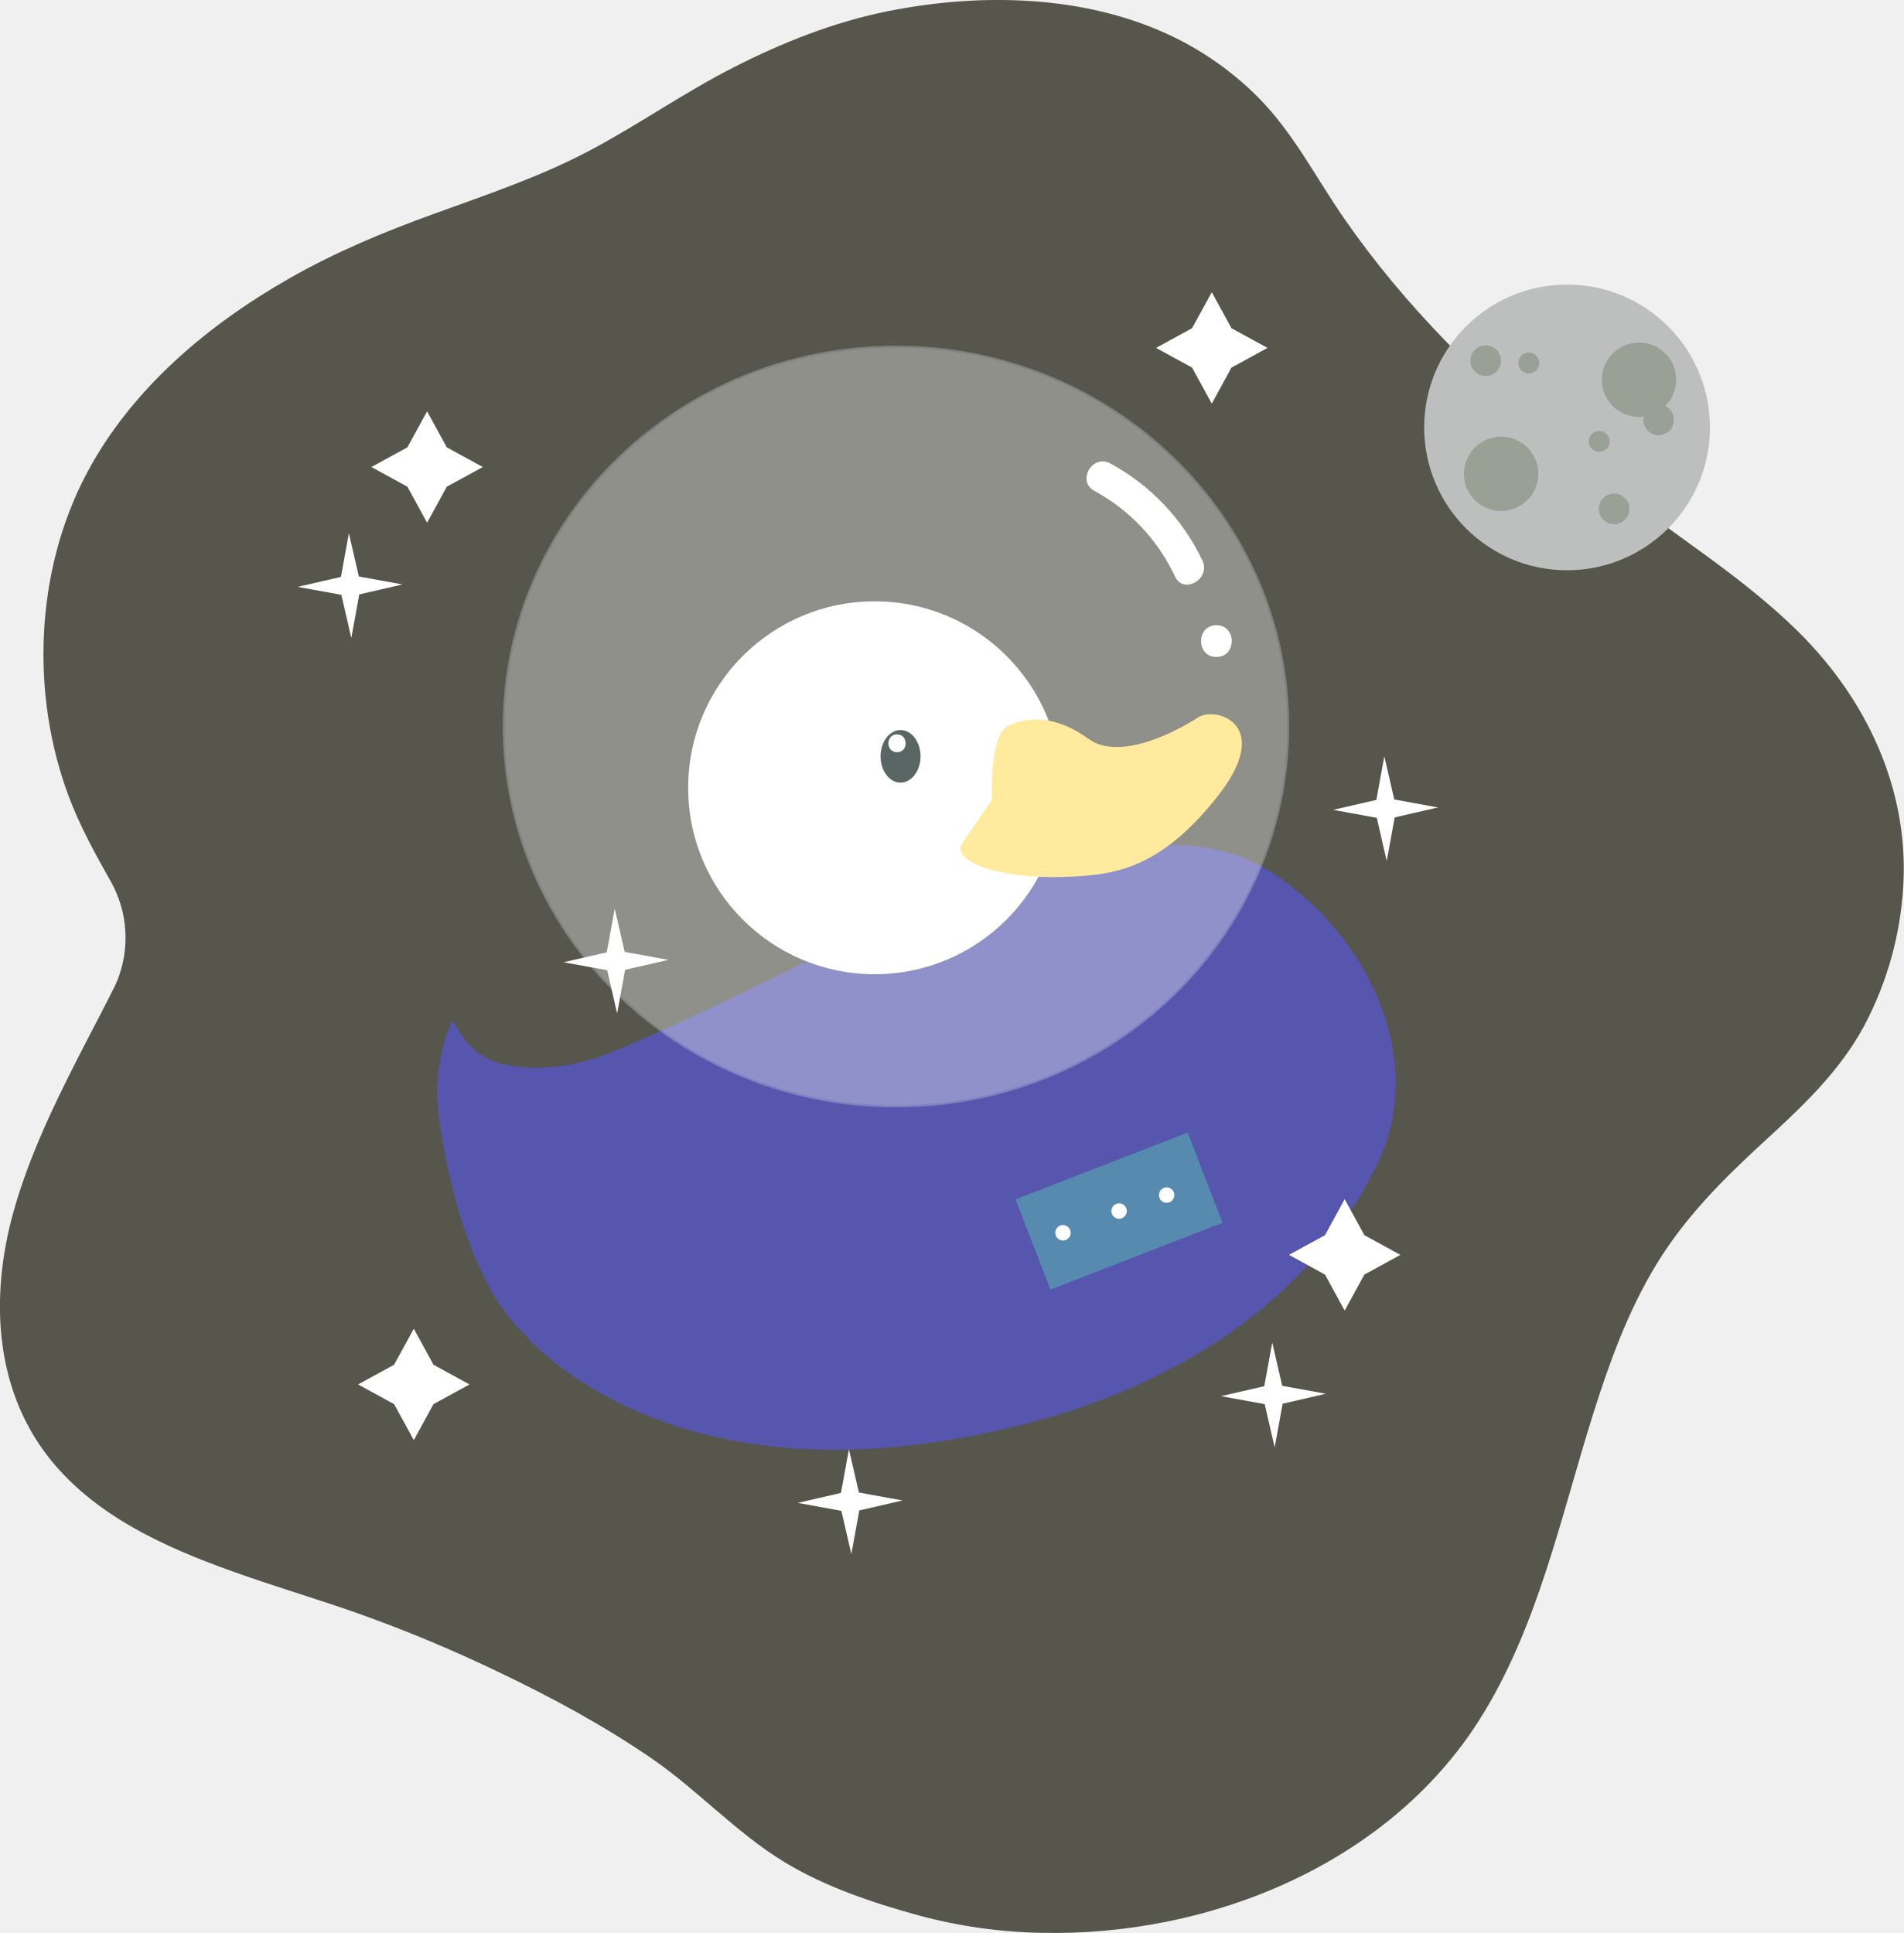
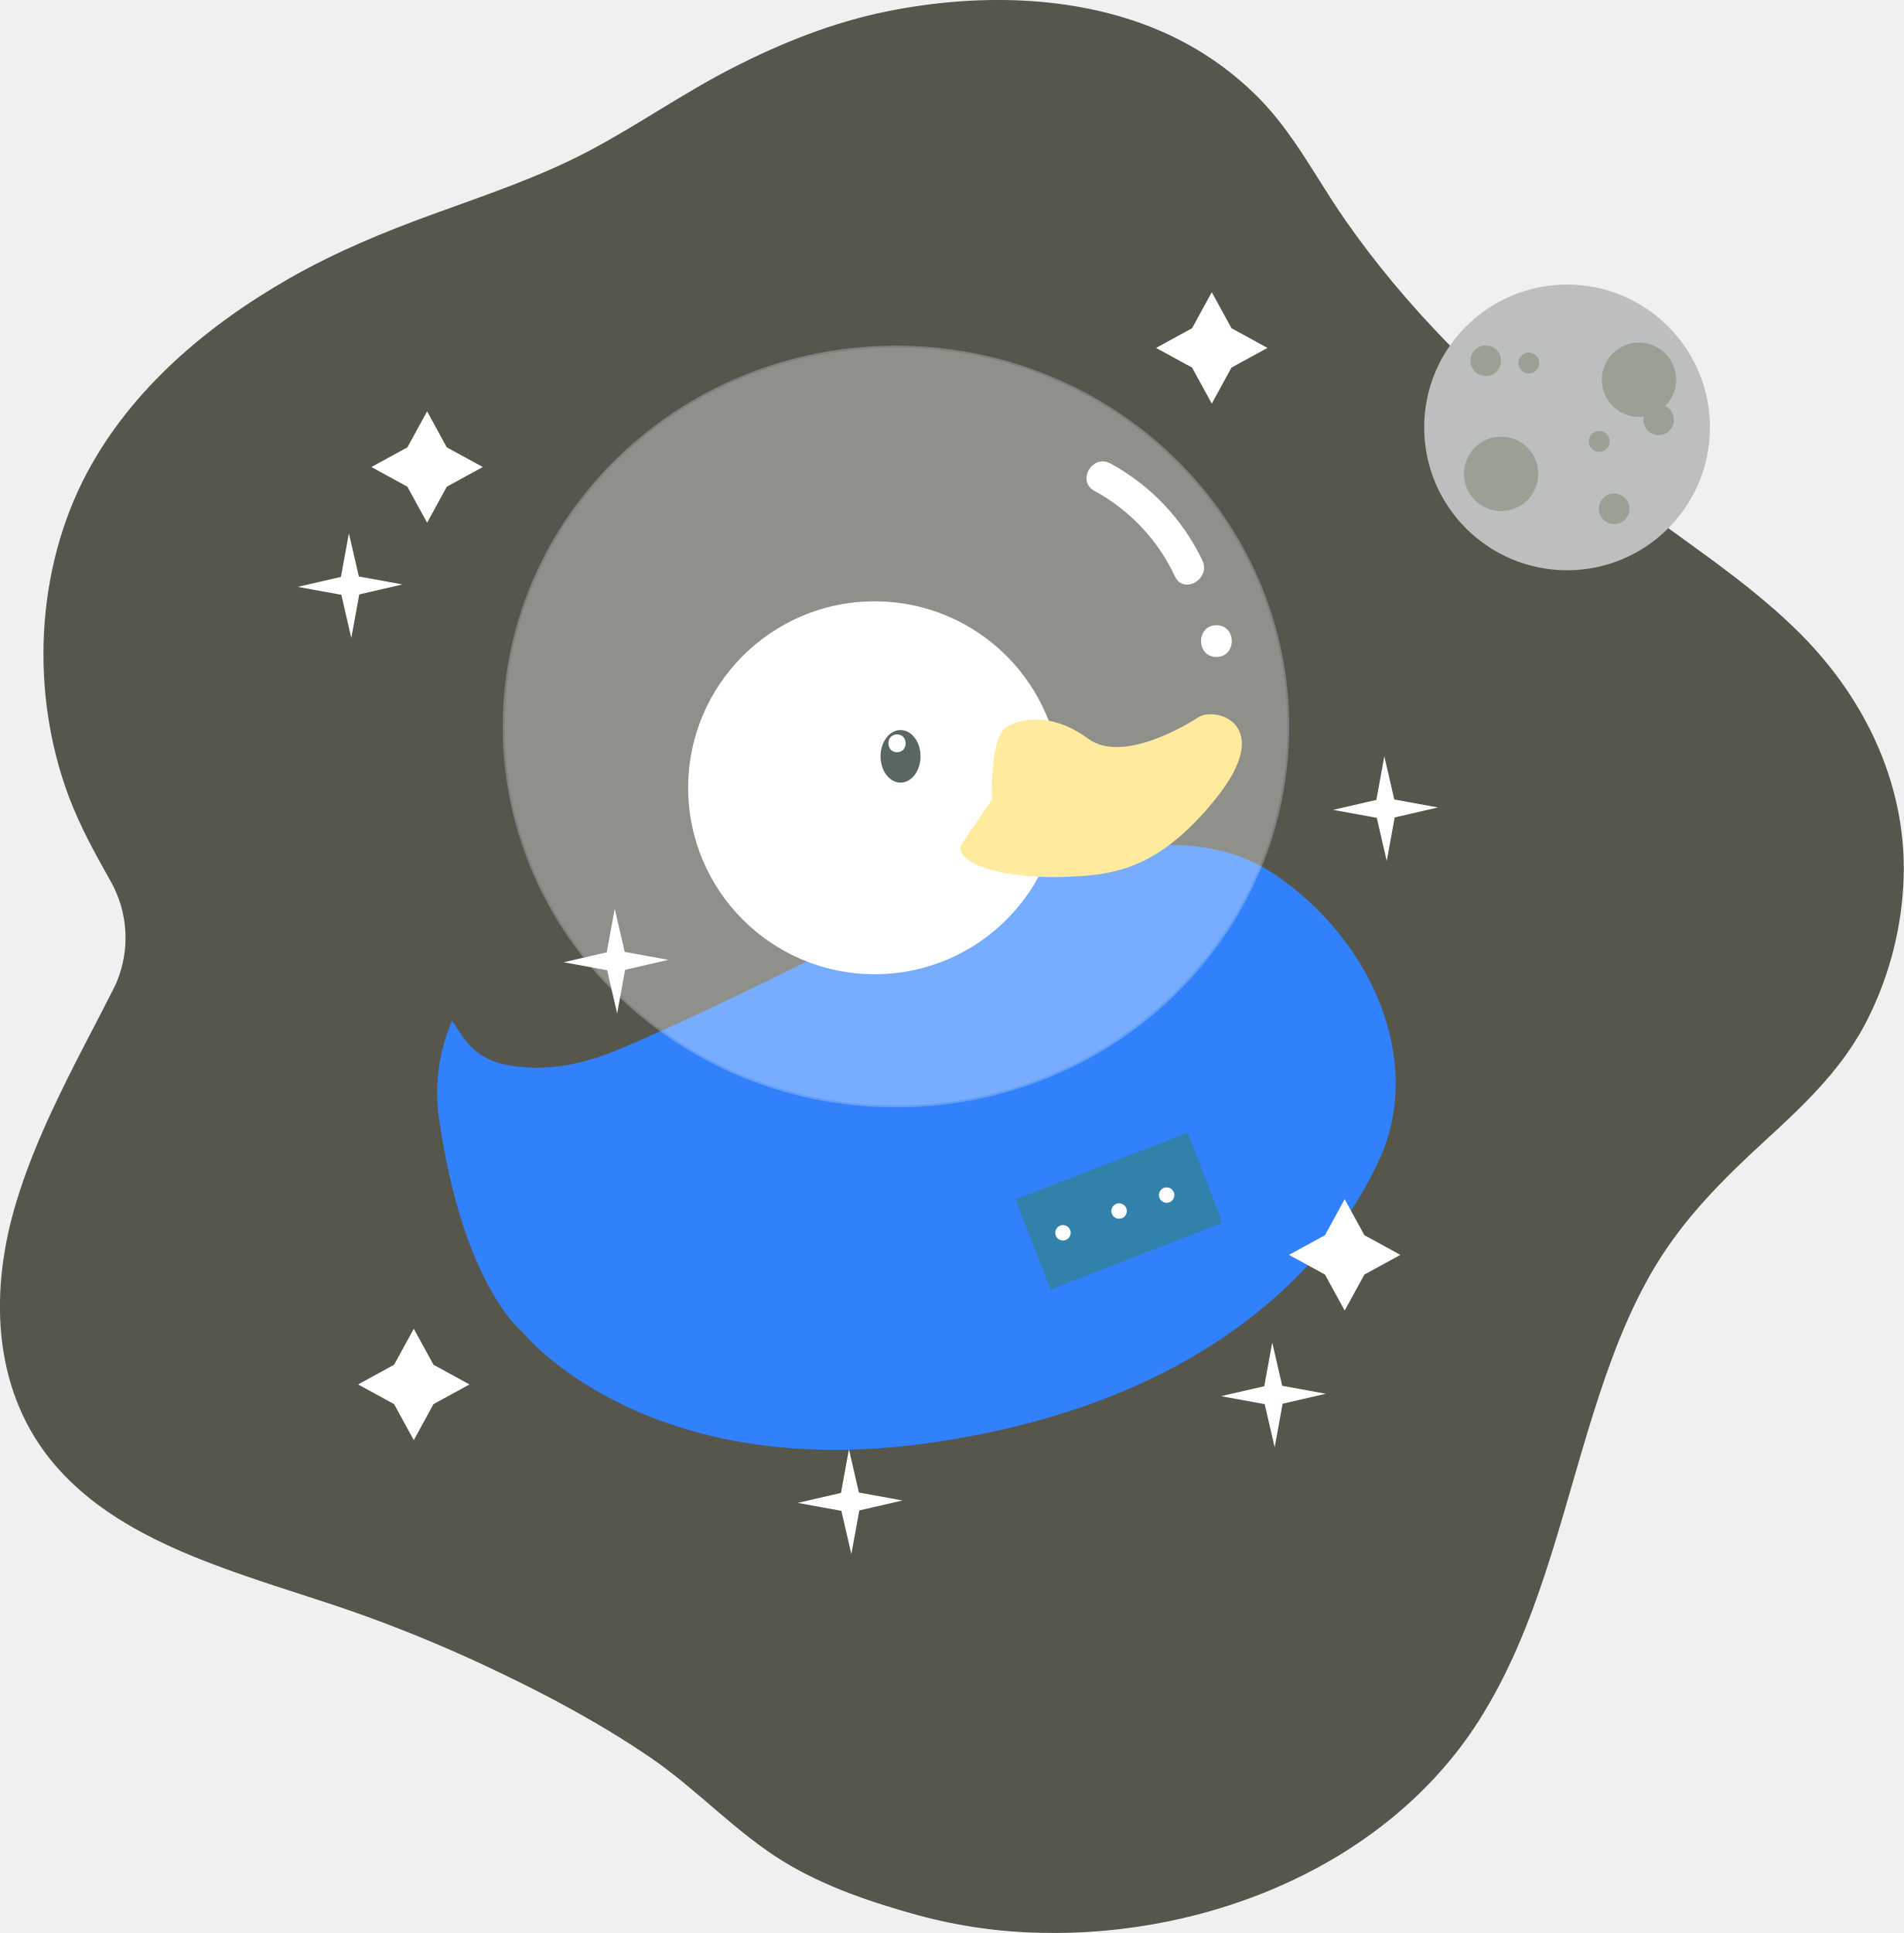
<svg xmlns="http://www.w3.org/2000/svg" viewBox="0 0 959.63 974.53">
  <defs>
-     <style>.a{fill:#56564d;}.b{fill:#5656ae;}.c{fill:#207dab;}.d,.f{fill:#fff;}.e{fill:#ffdf6a;}.f{stroke:#c8dae3;stroke-miterlimit:10;opacity:0.34;}.g{fill:#596664;}.h{fill:#568aae;}.i{fill:#bdbfbf;}.j{fill:#99a196;}</style>
+     <style>.a{fill:#56564d;}.b{fill:#3181fd;}.c{fill:#207dab;}.d,.f{fill:#fff;}.e{fill:#ffdf6a;}.f{stroke:#c8dae3;stroke-miterlimit:10;opacity:0.34;}.g{fill:#596664;}.h{fill:#3181aa;}.i{fill:#bdbfbf;}.j{fill:#99a196;}</style>
  </defs>
  <path class="a" d="M981,374.63c-16.42-16.34-35-30.3-53.75-43.84C905.31,315,883.54,299,862.56,282c-41.6-33.75-80.25-71.85-110.85-116-14.3-20.6-25.49-43-43.25-61.06a157.2,157.2,0,0,0-52.09-34.84c-41.94-17.31-91-17.69-134.94-8.88C494.24,66.68,468.29,77,443.64,89.59c-25.13,12.79-48.19,29.1-73.09,42.22s-51.92,22.12-78.41,31.76c-24.82,9-49.11,19.11-72.09,32.21-41.26,23.52-79.56,55.63-102.18,98.08-26.15,49.07-28.68,111.47-9.19,163.33,5.58,14.87,13.21,28.72,21,42.52A57.93,57.93,0,0,1,133,550.16c-.45,1.1-.95,2.19-1.49,3.26-6,12-12.32,23.81-18.4,35.75C100.56,613.8,88.58,639,81,665.69c-12.45,44-10.09,92.64,20.74,128.54,24.62,28.66,61.29,43.84,96.16,55.92,18.24,6.32,36.73,11.88,54.95,18.25A721.42,721.42,0,0,1,326.28,899c26.17,12.52,51.84,26.44,75.81,42.84,23.48,16.06,42.86,37.63,67.22,52.46,20.59,12.54,44.63,20.57,67.77,26.94A255.53,255.53,0,0,0,599,1030c83.88,1.93,173.81-34.11,220.2-106.64,30-47,41.4-103.06,58-155.53,8.13-25.73,17.43-51.31,31.47-74.47,14.46-23.87,33.61-43.07,54-61.81,19.37-17.76,38.59-35.64,51.1-59.09a171.31,171.31,0,0,0,19.56-70.24C1036.18,453.54,1015,408.53,981,374.63Z" transform="translate(-73.98 -55.56)" />
  <path class="b" d="M593.73,496.87s72.52-34.09,122.29-.79,75.34,94.28,53.76,142.86S686.92,762.52,542.62,783,337.5,727.31,337.5,727.31s-30.07-23.06-42.23-107.82a91.26,91.26,0,0,1,6.6-49.36h0l5.05,7.66A33.24,33.24,0,0,0,327,591.91c12.25,2.86,31.89,3.89,57.24-6.61C429,566.78,504.9,528.11,504.9,528.11Z" transform="translate(-73.98 -55.56)" />
  <path class="c" d="M685.66,388.18" transform="translate(-73.98 -55.56)" />
  <circle class="d" cx="440.87" cy="397.16" r="94" />
  <path class="e" d="M574,458.67s-1.5-32.09,8-37S606.18,416,622.54,428s46.52-5,55.36-10.76,39,3.38,9.16,40.63-53.13,39-77.67,39.82-52.47-4.89-51.37-15.53Z" transform="translate(-73.98 -55.56)" />
  <path class="d" d="M723.3,444.34" transform="translate(-73.98 -55.56)" />
  <ellipse class="f" cx="451.61" cy="366.28" rx="197.71" ry="191.5" />
  <ellipse class="g" cx="453.92" cy="381.31" rx="10.08" ry="13.26" />
  <rect class="h" x="591.53" y="641.74" width="93.04" height="48.77" transform="translate(-271.69 220.26) rotate(-21.2)" />
  <circle class="d" cx="535.8" cy="621.52" r="3.89" />
  <circle class="d" cx="564.08" cy="610.56" r="3.89" />
  <circle class="d" cx="588.05" cy="602.51" r="3.89" />
  <path class="d" d="M680.05,338.12a109,109,0,0,0-46.39-48.91c-9-4.92-17.14,8.89-8.07,13.81a94.73,94.73,0,0,1,40.65,43.17C670.63,355.5,684.43,347.39,680.05,338.12Z" transform="translate(-73.98 -55.56)" />
  <path class="d" d="M687.12,370.77c-10.3,0-10.32,16,0,16S697.43,370.77,687.12,370.77Z" transform="translate(-73.98 -55.56)" />
  <path class="d" d="M526.13,425.8c-5.8,0-5.8,9,0,9S531.93,425.8,526.13,425.8Z" transform="translate(-73.98 -55.56)" />
  <polygon class="d" points="215.28 207.38 225.2 225.53 243.35 235.45 225.2 245.38 215.28 263.53 205.35 245.38 187.2 235.45 205.35 225.53 215.28 207.38" />
  <polygon class="d" points="677.79 604.57 687.72 622.72 705.87 632.65 687.72 642.58 677.79 660.73 667.87 642.58 649.72 632.65 667.87 622.72 677.79 604.57" />
  <polygon class="d" points="208.58 669.89 218.5 688.04 236.65 697.97 218.5 707.9 208.58 726.05 198.65 707.9 180.5 697.97 198.65 688.04 208.58 669.89" />
  <polygon class="d" points="610.8 147.32 620.73 165.47 638.87 175.4 620.73 185.33 610.8 203.48 600.87 185.33 582.72 175.4 600.87 165.47 610.8 147.32" />
  <polygon class="d" points="202.88 294.65 181.09 299.67 177.08 321.67 172.06 299.88 150.07 295.87 171.85 290.85 175.86 268.85 180.88 290.64 202.88 294.65" />
  <polygon class="d" points="336.87 483.92 315.08 488.94 311.07 510.93 306.05 489.14 284.06 485.13 305.84 480.11 309.86 458.12 314.88 479.9 336.87 483.92" />
  <polygon class="d" points="668.29 702.67 646.51 707.69 642.5 729.68 637.47 707.9 615.48 703.88 637.26 698.86 641.28 676.87 646.3 698.65 668.29 702.67" />
  <polygon class="d" points="454.92 756.47 433.14 761.49 429.12 783.49 424.1 761.7 402.11 757.69 423.89 752.67 427.91 730.68 432.93 752.46 454.92 756.47" />
  <polygon class="d" points="724.79 407.08 703 412.1 698.99 434.09 693.97 412.31 671.98 408.29 693.76 403.27 697.77 381.28 702.79 403.06 724.79 407.08" />
  <circle class="i" cx="789.89" cy="215.48" r="72.02" />
  <circle class="j" cx="748.89" cy="181.86" r="7.72" />
  <circle class="j" cx="770.59" cy="183.02" r="5.28" />
  <circle class="j" cx="806.09" cy="222.53" r="5.28" />
  <circle class="j" cx="836.03" cy="211.65" r="7.72" />
  <circle class="j" cx="813.6" cy="256.53" r="7.72" />
  <circle class="j" cx="756.65" cy="238.88" r="18.75" />
  <circle class="j" cx="826.14" cy="191.45" r="18.75" />
</svg>
